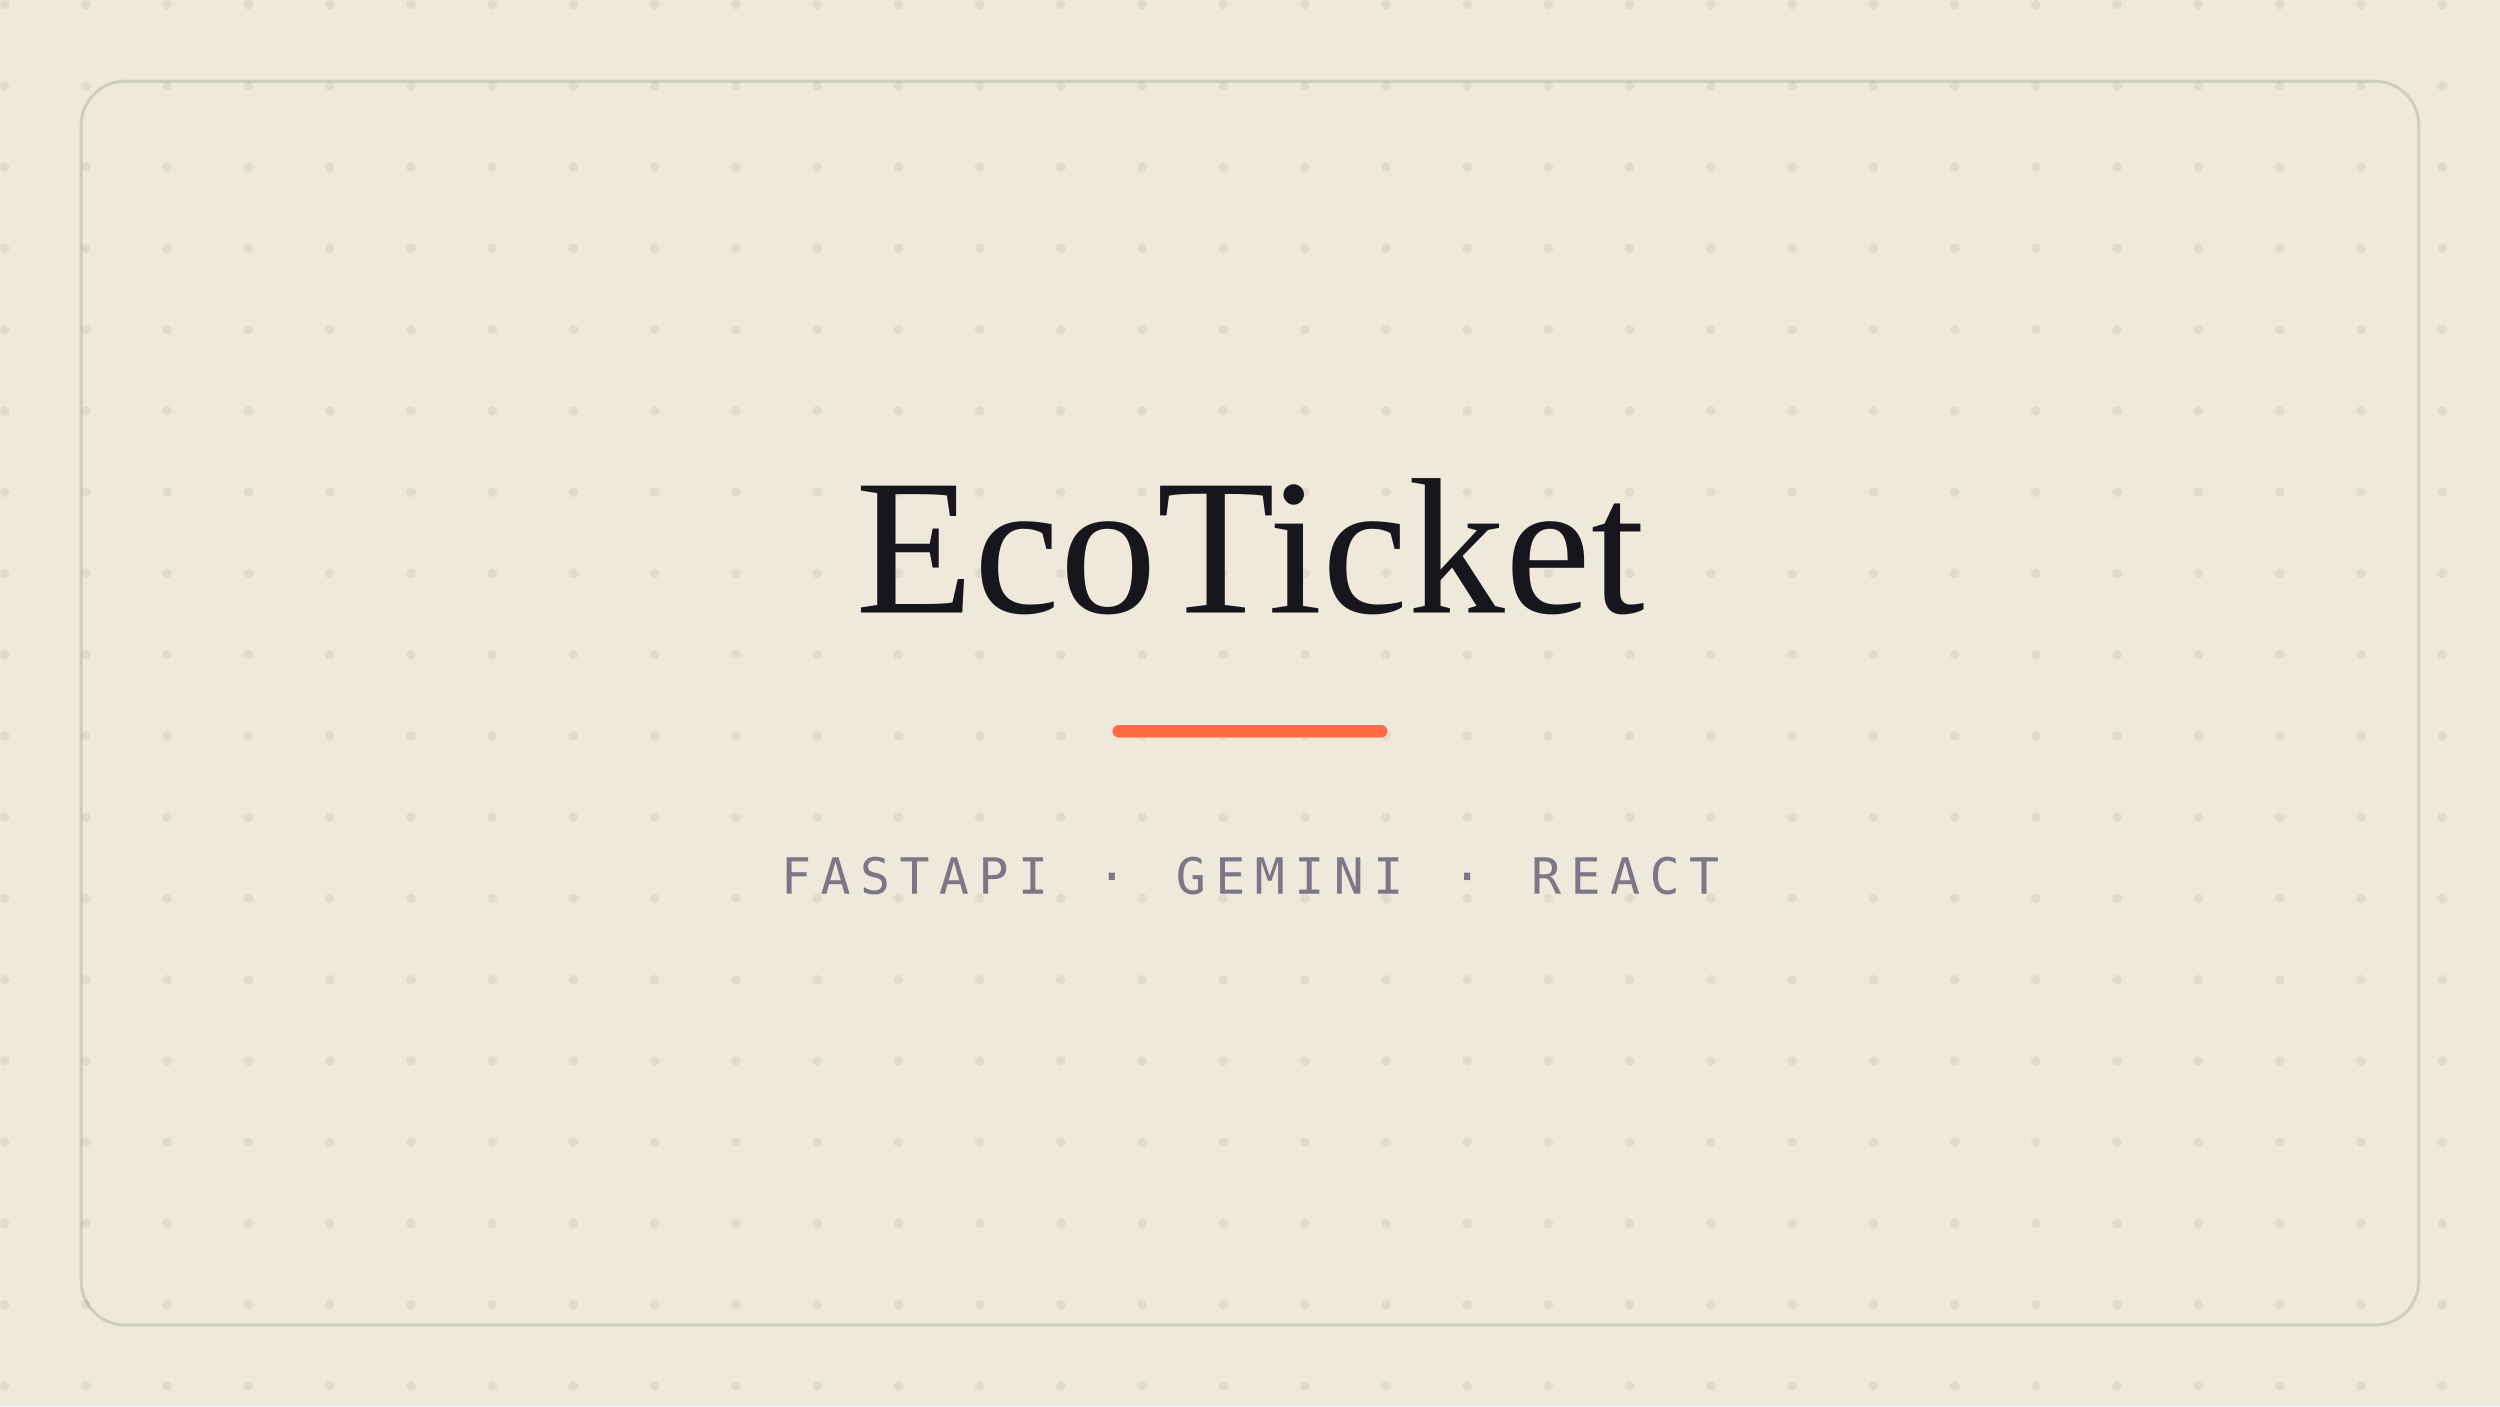
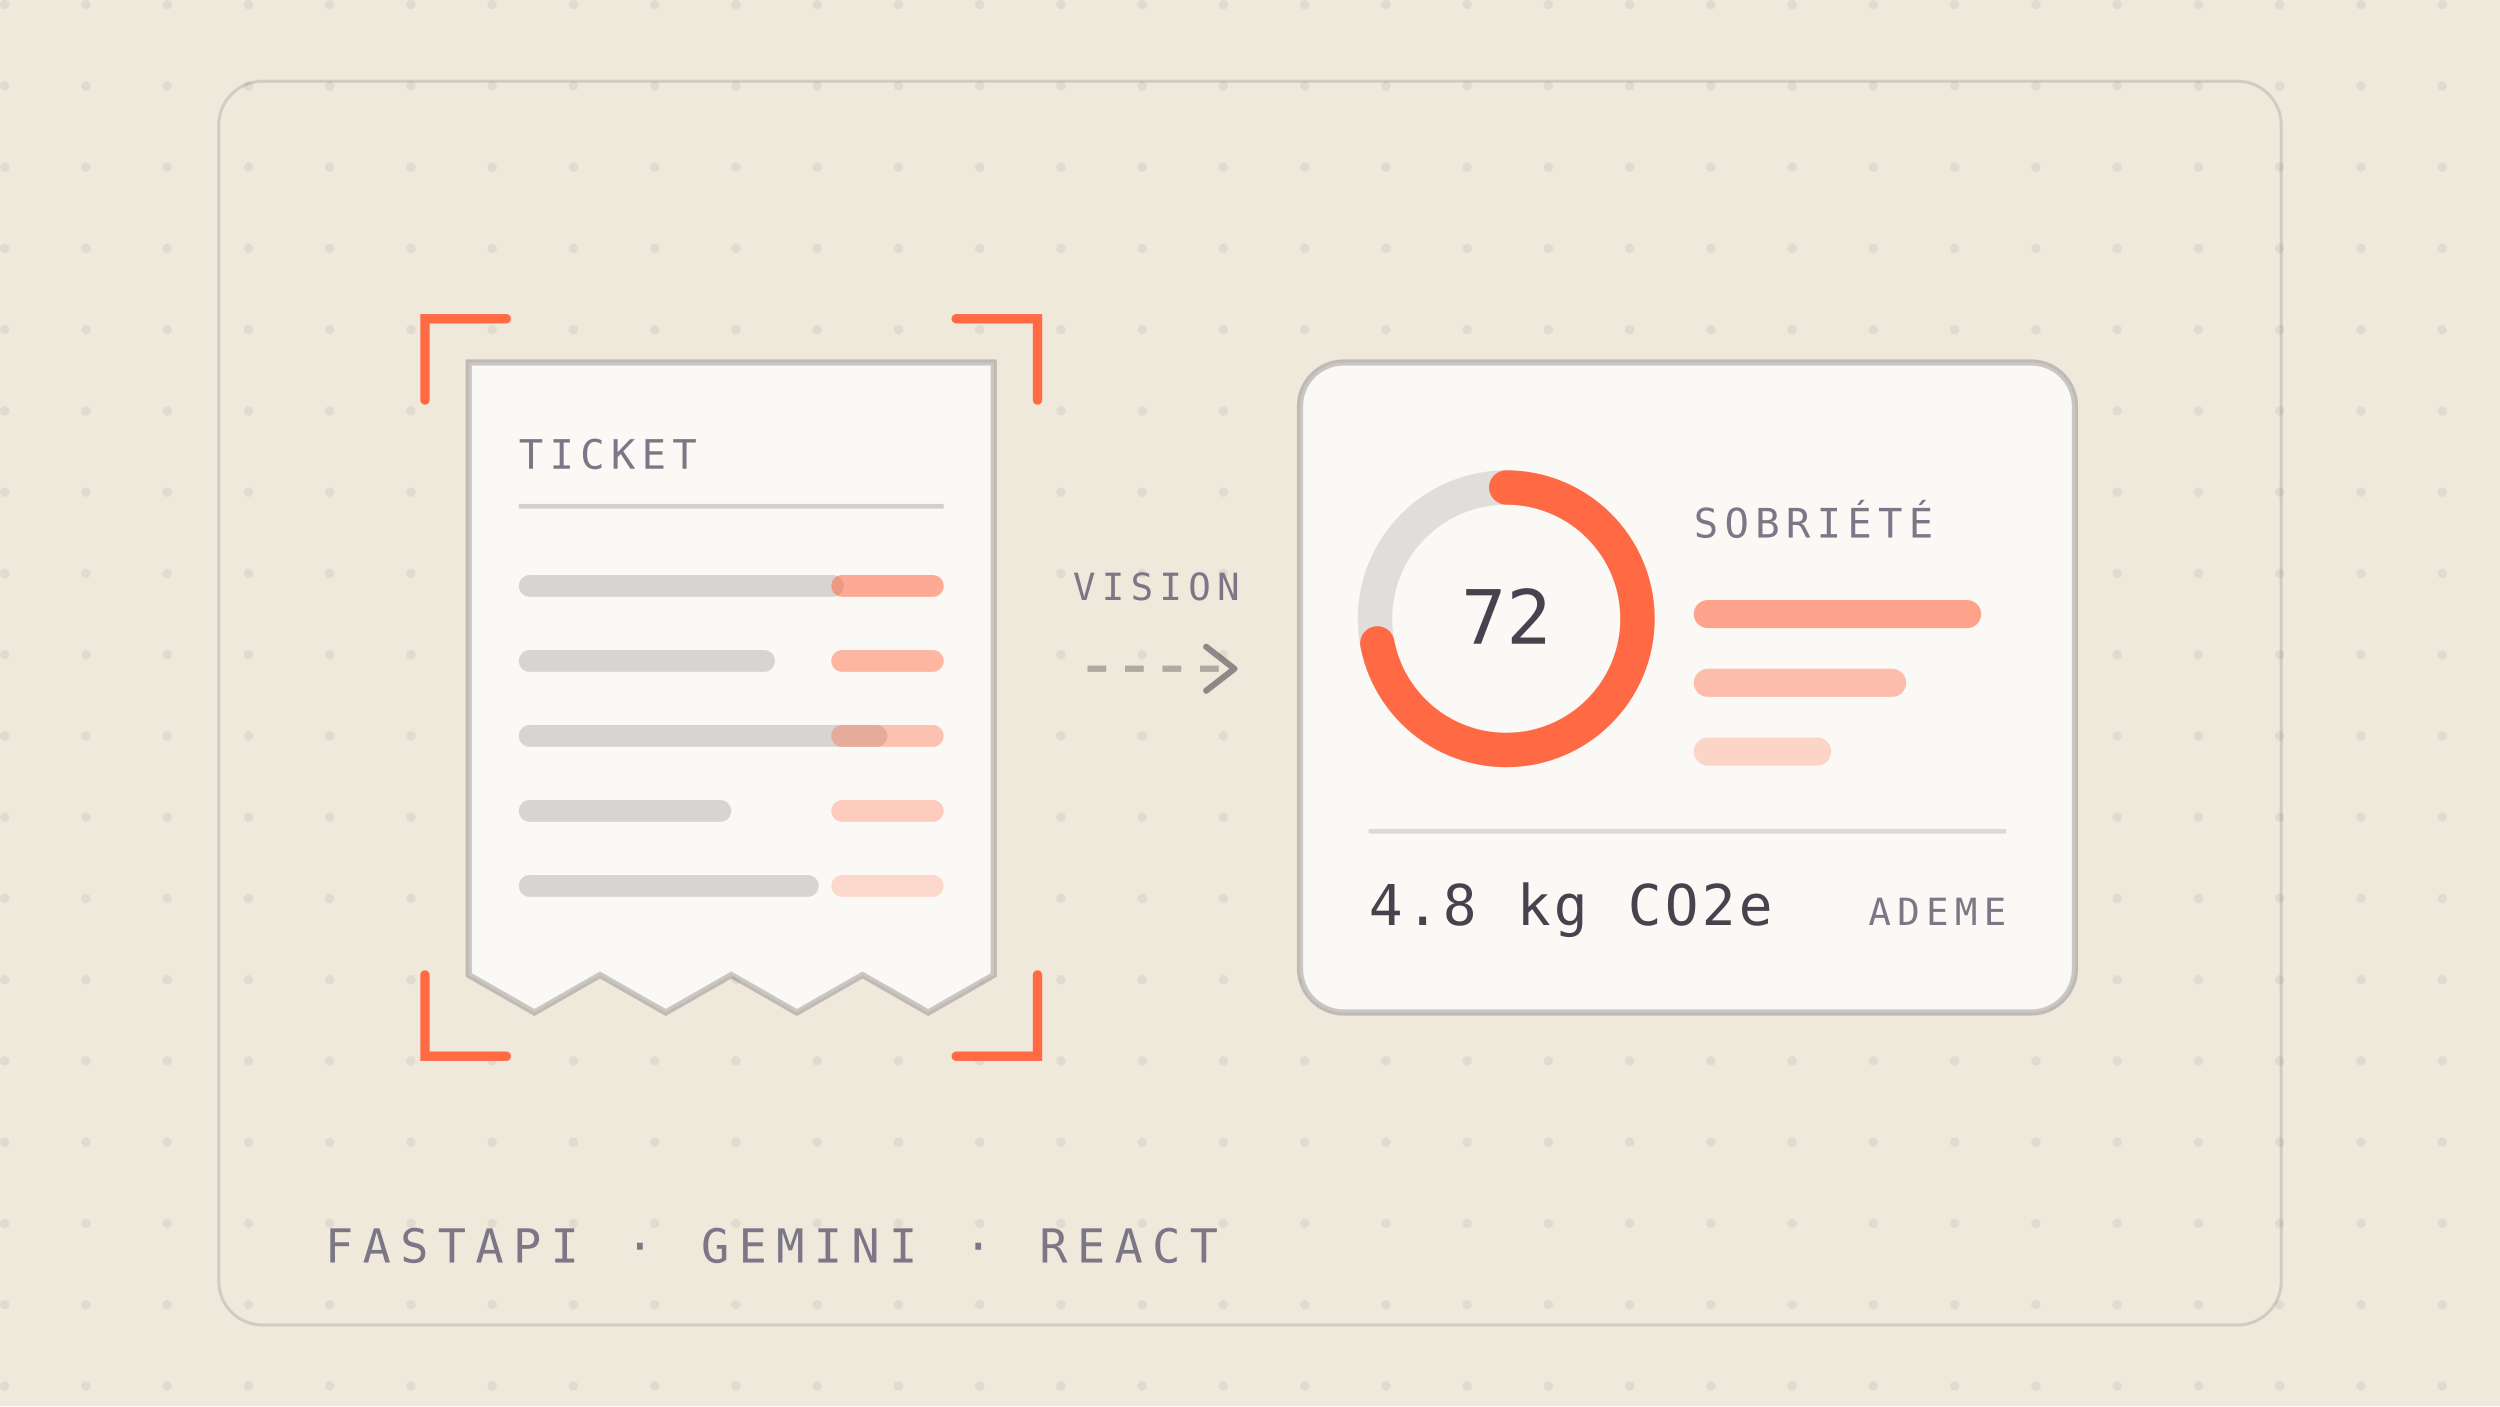
<svg xmlns="http://www.w3.org/2000/svg" viewBox="0 0 800 450" fill="none">
  <defs>
-     <pattern id="dots" width="26" height="26" patternUnits="userSpaceOnUse">
+     <pattern id="d" width="26" height="26" patternUnits="userSpaceOnUse">
      <circle cx="1.5" cy="1.5" r="1.5" fill="#17161d" fill-opacity=".07" />
    </pattern>
  </defs>
  <rect width="800" height="450" fill="#efe9dc" />
-   <rect width="800" height="450" fill="url(#dots)" />
-   <rect x="26" y="26" width="748" height="398" rx="14" fill="none" stroke="#17161d" stroke-opacity=".14" />
-   <text x="400" y="196" text-anchor="middle" font-family="'Instrument Serif', Georgia, 'Times New Roman', serif" font-size="62" fill="#17161d">EcoTicket</text>
-   <rect x="356" y="232" width="88" height="4" rx="2" fill="#ff6a45" />
-   <text x="400" y="286" text-anchor="middle" font-family="ui-monospace, monospace" font-size="16" letter-spacing="3" fill="#7c7787">FASTAPI · GEMINI · REACT</text>
+   <rect width="800" height="450" fill="url(#d)" />
+   <rect x="70" y="26" width="660" height="398" rx="14" fill="none" stroke="#17161d" stroke-opacity=".14" />
+   <path d="M150 116h168v196l-21 12l-21-12l-21 12l-21-12l-21 12l-21-12l-21 12l-21-12z" fill="#fbf9f5" stroke="#17161d" stroke-opacity=".22" stroke-width="2" />
+   <text x="166" y="150" font-family="ui-monospace,monospace" font-size="13" letter-spacing="2" fill="#7c7787" text-anchor="start">TICKET</text>
+   <line x1="166" y1="162" x2="302" y2="162" stroke="#17161d" stroke-opacity=".18" stroke-width="1.5" />
+   <rect x="166" y="184" width="104" height="7" rx="3.5" fill="#17161d" fill-opacity=".16" />
+   <rect x="266" y="184" width="36" height="7" rx="3.5" fill="#ff6a45" fill-opacity="0.55" />
+   <rect x="166" y="208" width="82" height="7" rx="3.5" fill="#17161d" fill-opacity=".16" />
+   <rect x="266" y="208" width="36" height="7" rx="3.5" fill="#ff6a45" fill-opacity="0.47" />
+   <rect x="166" y="232" width="118" height="7" rx="3.5" fill="#17161d" fill-opacity=".16" />
+   <rect x="266" y="232" width="36" height="7" rx="3.5" fill="#ff6a45" fill-opacity="0.39" />
+   <rect x="166" y="256" width="68" height="7" rx="3.5" fill="#17161d" fill-opacity=".16" />
+   <rect x="266" y="256" width="36" height="7" rx="3.5" fill="#ff6a45" fill-opacity="0.31" />
+   <rect x="166" y="280" width="96" height="7" rx="3.5" fill="#17161d" fill-opacity=".16" />
+   <rect x="266" y="280" width="36" height="7" rx="3.5" fill="#ff6a45" fill-opacity="0.23" />
+   <path d="M136 128v-26h26" stroke="#ff6a45" stroke-width="3" stroke-linecap="round" fill="none" />
+   <path d="M332 128v-26h-26" stroke="#ff6a45" stroke-width="3" stroke-linecap="round" fill="none" />
+   <path d="M136 312v26h26" stroke="#ff6a45" stroke-width="3" stroke-linecap="round" fill="none" />
+   <path d="M332 312v26h-26" stroke="#ff6a45" stroke-width="3" stroke-linecap="round" fill="none" />
+   <path d="M348 214h44" stroke="#17161d" stroke-opacity=".3" stroke-width="2" stroke-dasharray="6 6" />
+   <path d="M386 207l9 7l-9 7" stroke="#17161d" stroke-opacity=".45" stroke-width="2" fill="none" stroke-linecap="round" stroke-linejoin="round" />
+   <text x="370" y="192" font-family="ui-monospace,monospace" font-size="12" letter-spacing="2" fill="#7c7787" text-anchor="middle">VISION</text>
+   <rect x="416" y="116" width="248" height="208" rx="14" fill="#fbf9f5" stroke="#17161d" stroke-opacity=".22" stroke-width="2" />
+   <circle cx="482" cy="198" r="42" fill="none" stroke="#17161d" stroke-opacity=".12" stroke-width="11" />
+   <circle cx="482" cy="198" r="42" fill="none" stroke="#ff6a45" stroke-width="11" stroke-linecap="round" stroke-dasharray="190.0 263.9" transform="rotate(-90 482 198)" />
+   <text x="482" y="206" font-family="ui-monospace,monospace" font-size="24" letter-spacing="0" fill="#46434f" text-anchor="middle">72</text>
+   <text x="542" y="172" font-family="ui-monospace,monospace" font-size="13" letter-spacing="2" fill="#7c7787" text-anchor="start">SOBRIÉTÉ</text>
+   <rect x="542" y="192" width="92" height="9" rx="4.5" fill="#ff6a45" fill-opacity="0.6" />
+   <rect x="542" y="214" width="68" height="9" rx="4.5" fill="#ff6a45" fill-opacity="0.42" />
+   <rect x="542" y="236" width="44" height="9" rx="4.5" fill="#ff6a45" fill-opacity="0.26" />
+   <line x1="438" y1="266" x2="642" y2="266" stroke="#17161d" stroke-opacity=".14" stroke-width="1.5" />
+   <text x="438" y="296" font-family="ui-monospace,monospace" font-size="18" letter-spacing="1" fill="#46434f" text-anchor="start">4.8 kg CO2e</text>
+   <text x="642" y="296" font-family="ui-monospace,monospace" font-size="12" letter-spacing="2" fill="#7c7787" text-anchor="end">ADEME</text>
+   <text x="104" y="404" font-family="ui-monospace,monospace" font-size="15" letter-spacing="3" fill="#7c7787">FASTAPI · GEMINI · REACT</text>
</svg>
